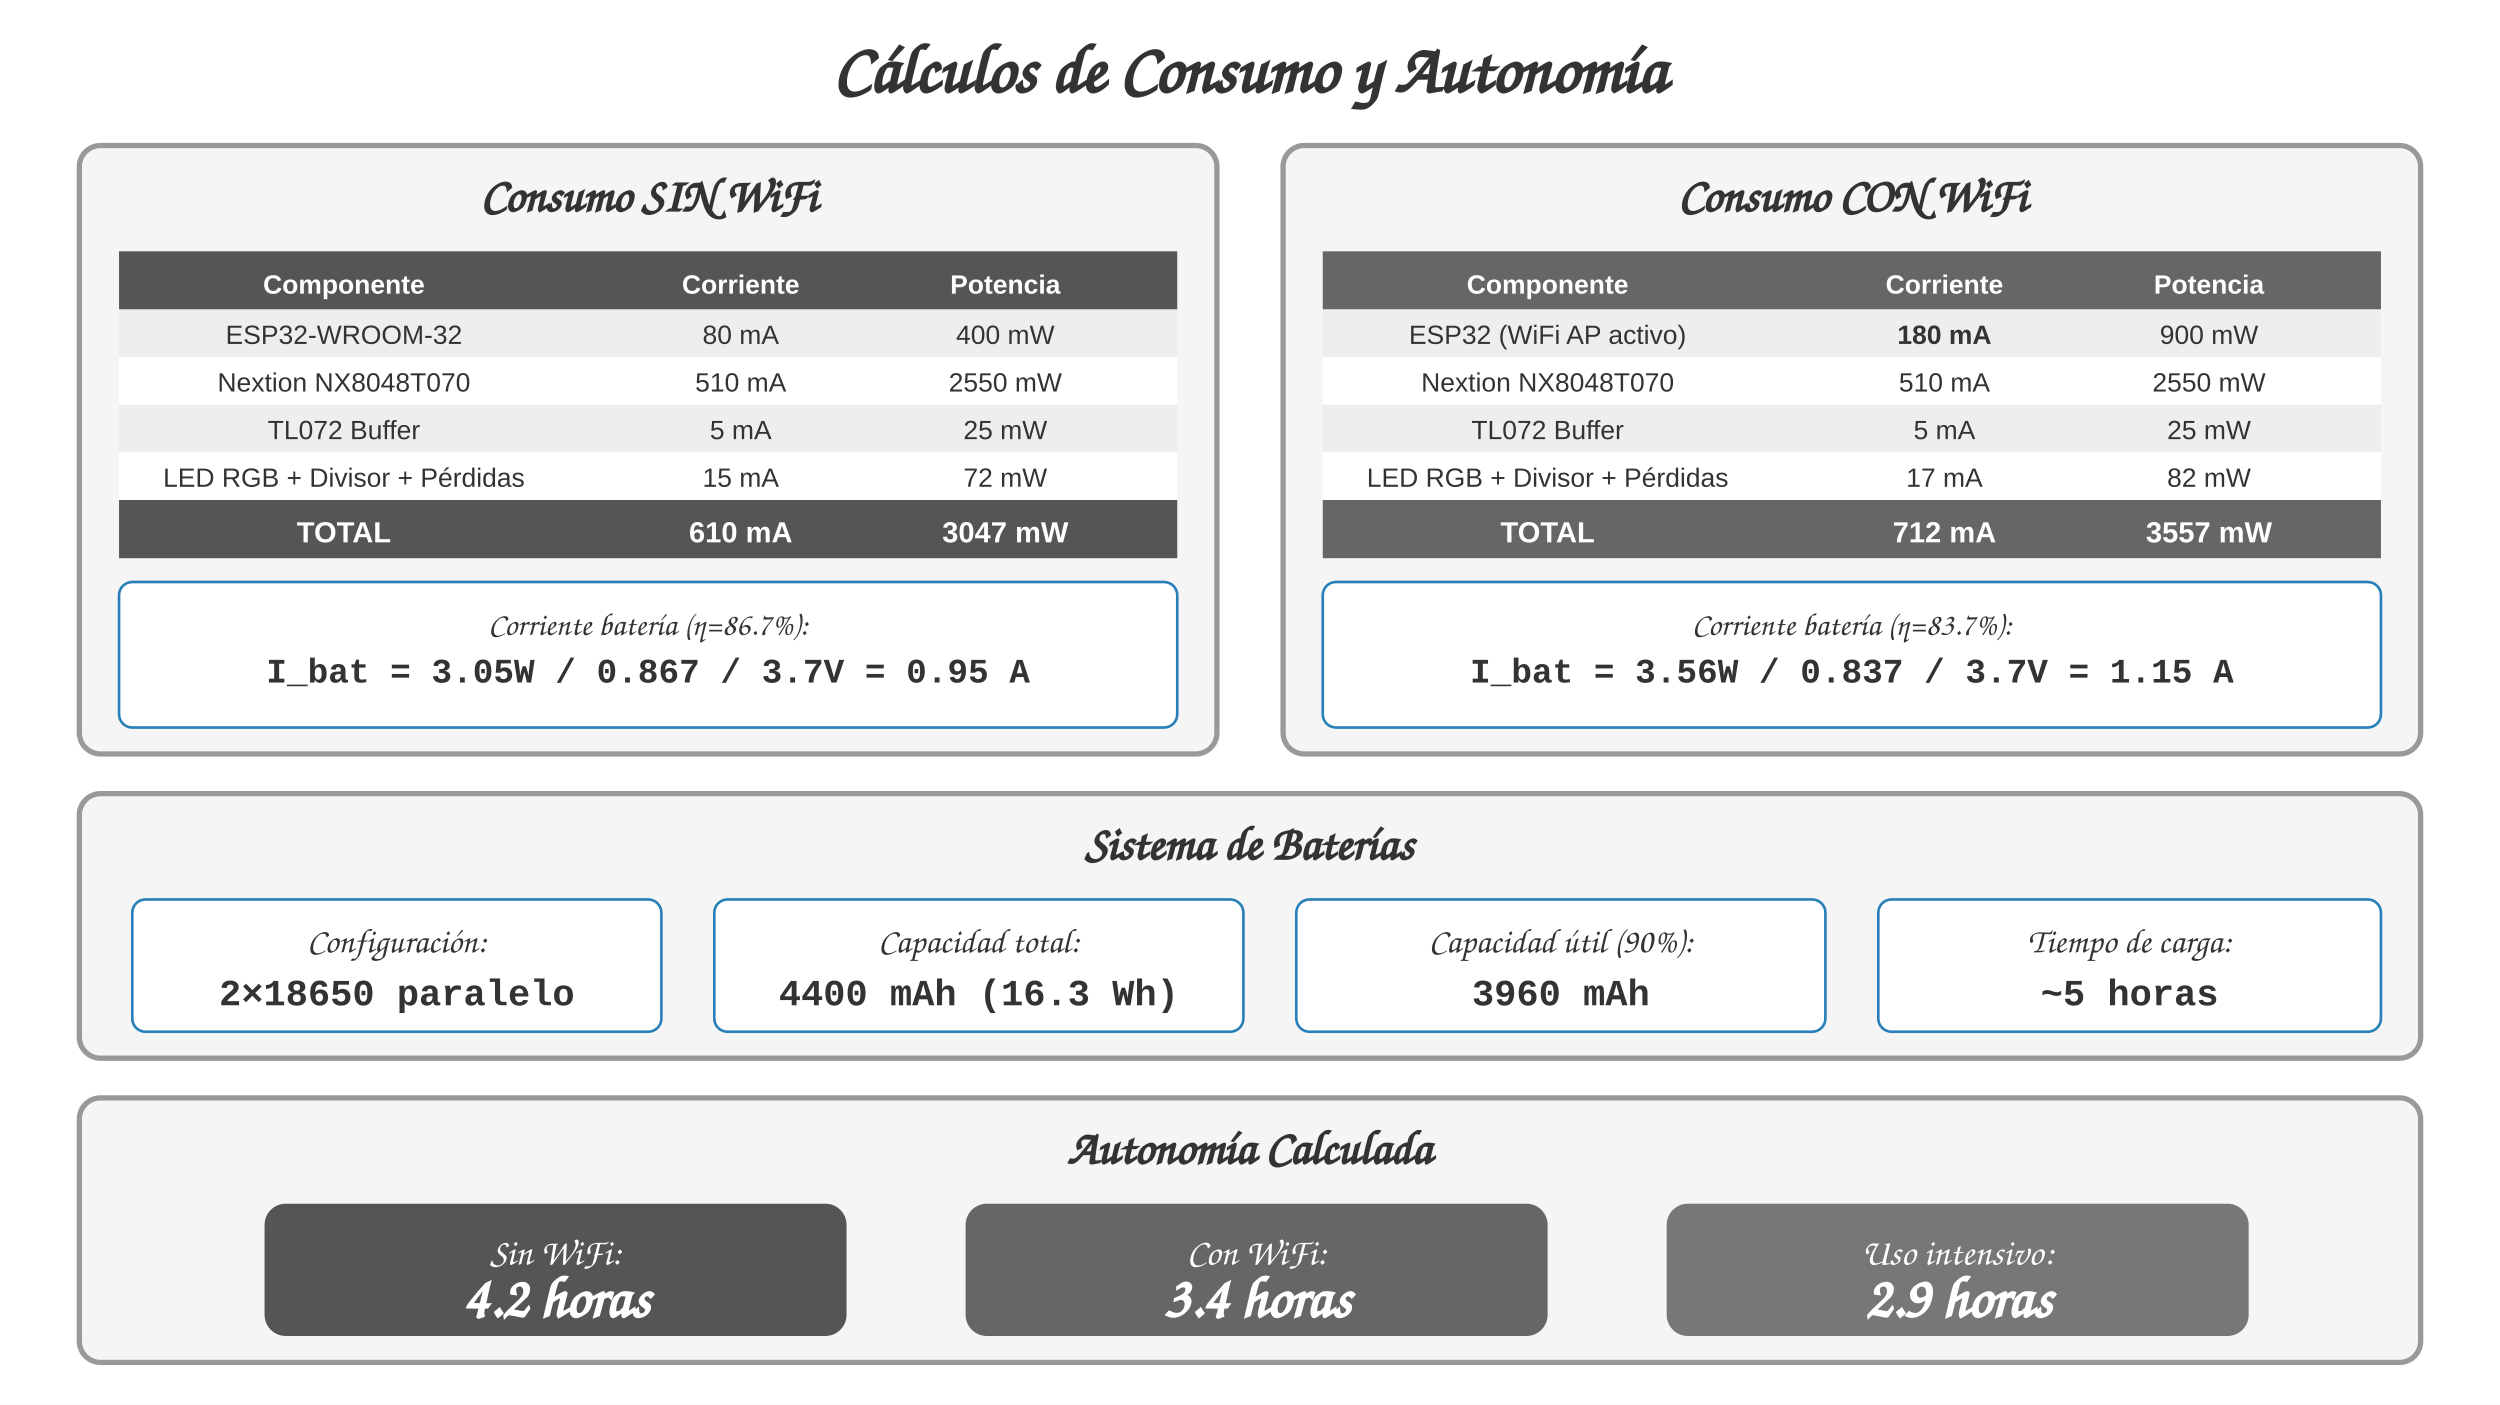
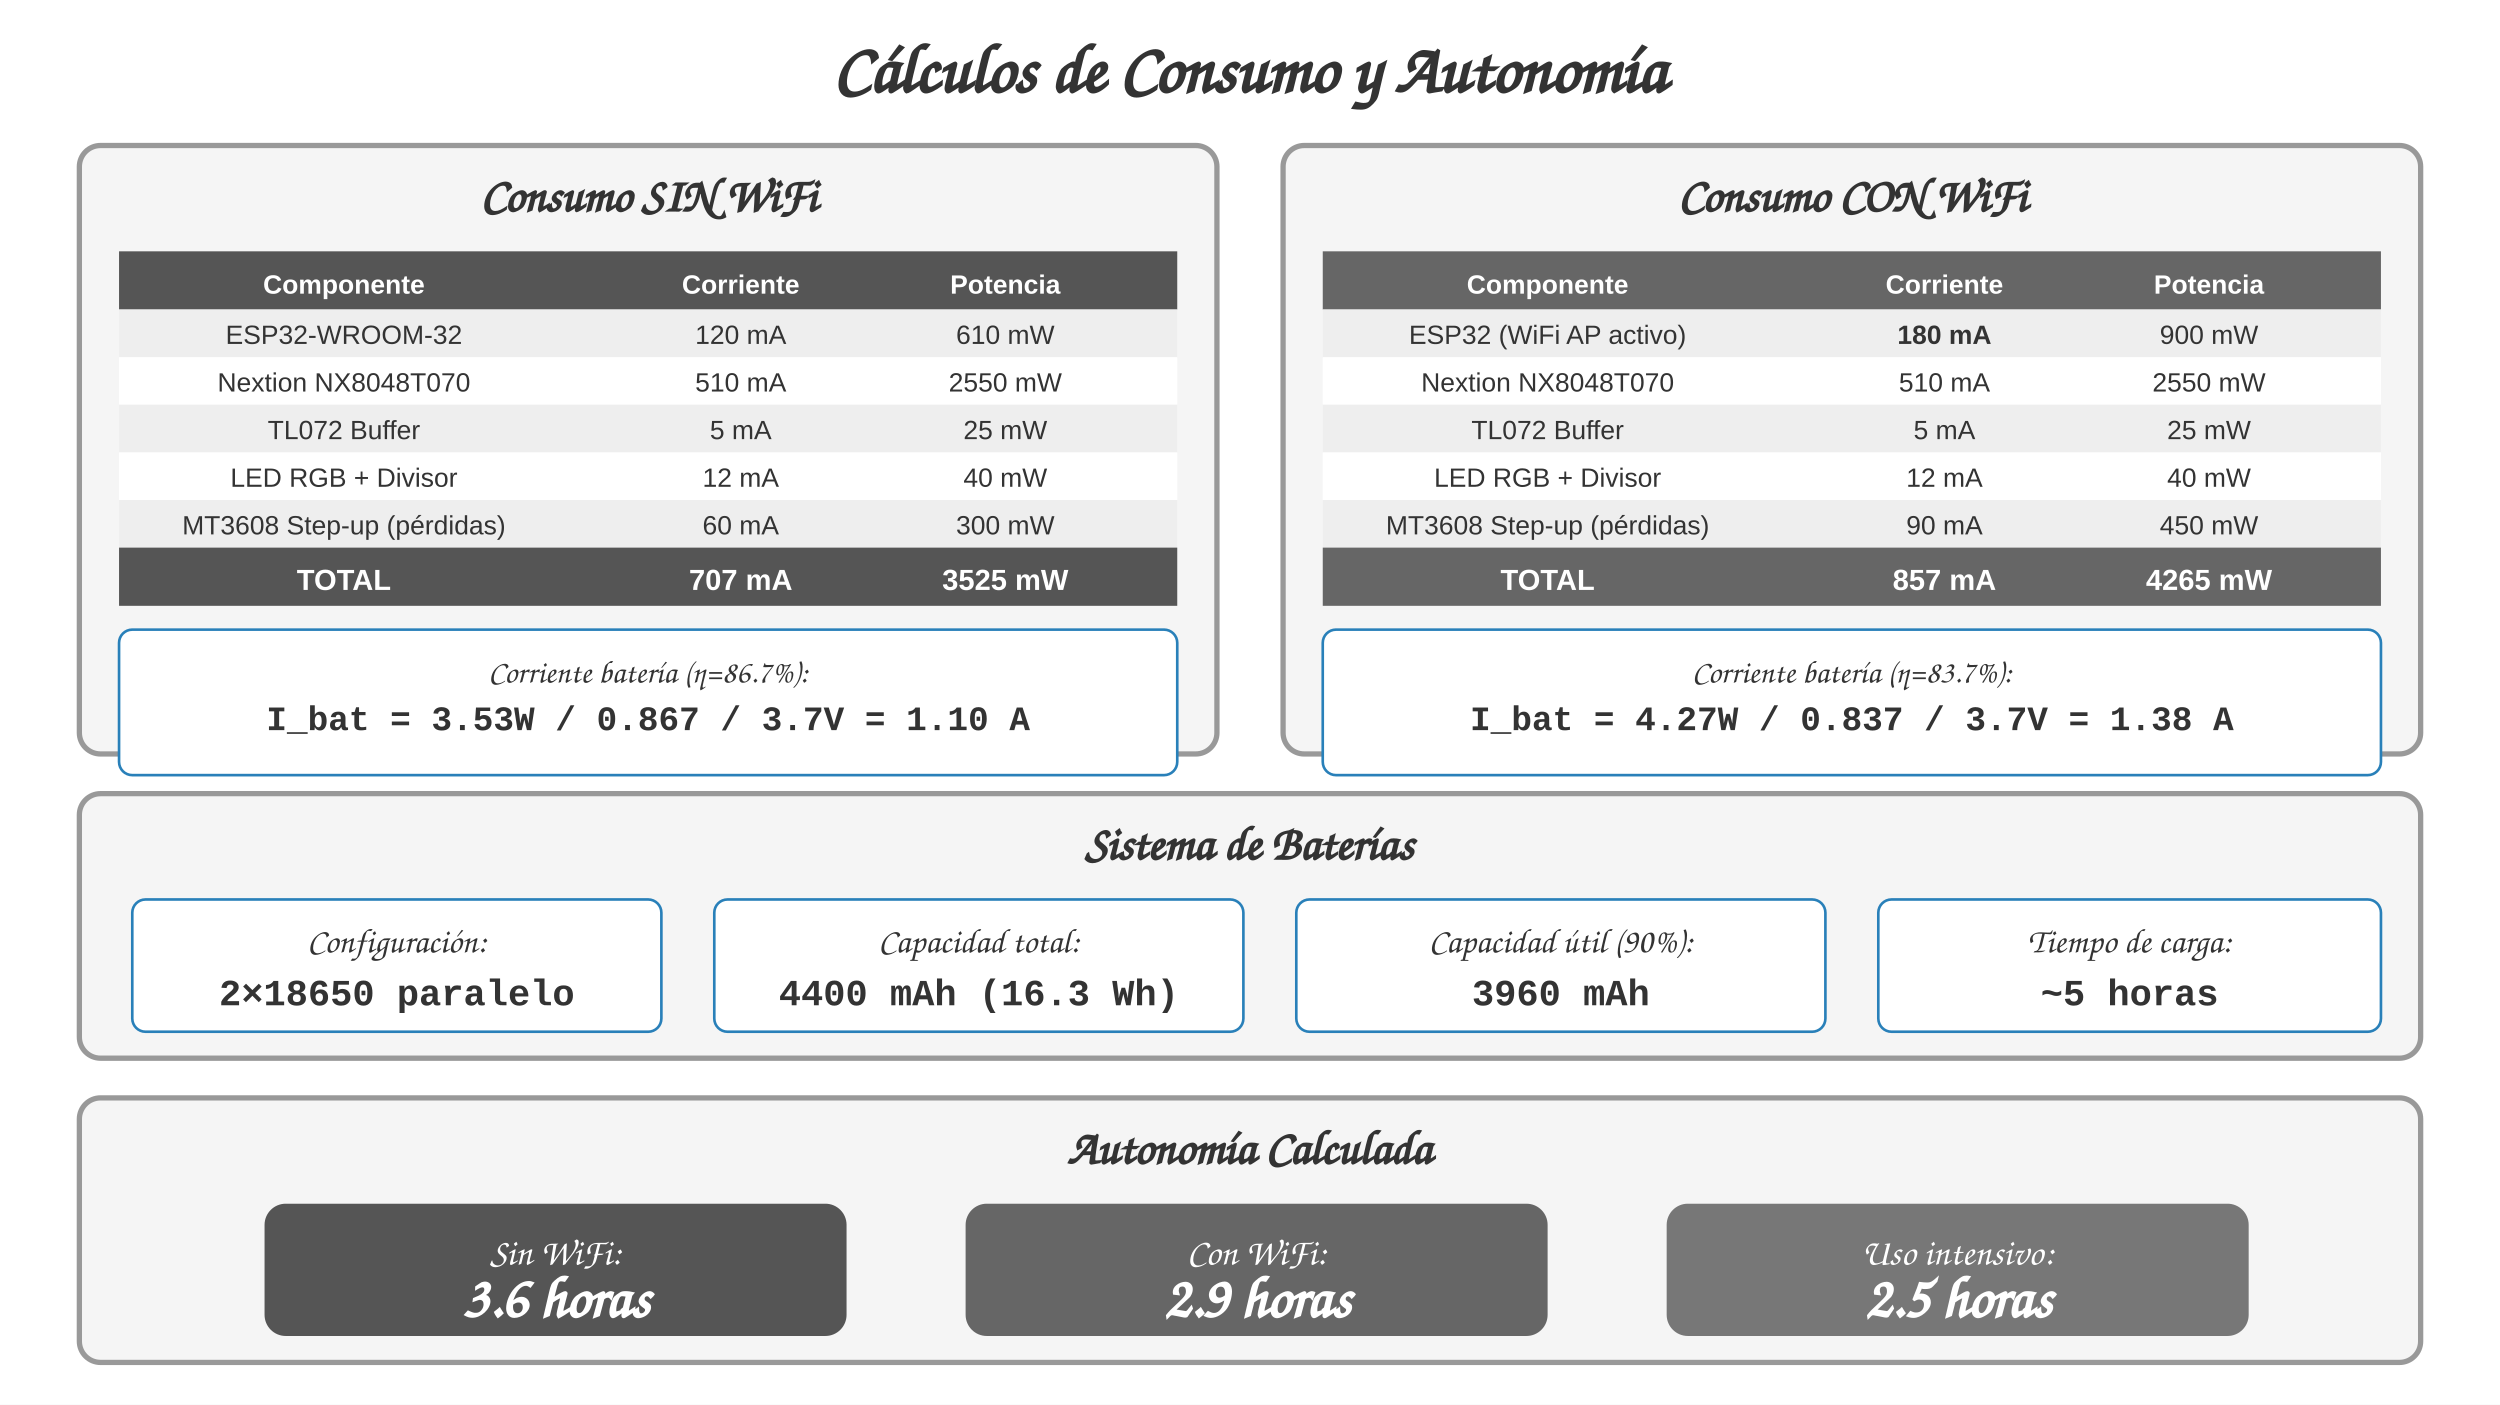
<svg xmlns="http://www.w3.org/2000/svg" width="945" height="531" viewBox="0 0 945 531">
  <rect width="100%" height="100%" fill="white" />
  <text x="472" y="35" text-anchor="middle" font-family="Comic Sans MS, cursive" font-size="26" font-weight="bold" fill="#333">Cálculos de Consumo y Autonomía</text>
  <rect x="30" y="55" width="430" height="230" rx="8" fill="#f5f5f5" stroke="#999" stroke-width="2" />
  <text x="245" y="80" text-anchor="middle" font-family="Comic Sans MS, cursive" font-size="18" font-weight="bold" fill="#333">Consumo SIN WiFi</text>
  <rect x="45" y="95" width="400" height="22" fill="#555" />
  <text x="130" y="111" text-anchor="middle" font-family="Arial" font-size="10" font-weight="bold" fill="white">Componente</text>
  <text x="280" y="111" text-anchor="middle" font-family="Arial" font-size="10" font-weight="bold" fill="white">Corriente</text>
  <text x="380" y="111" text-anchor="middle" font-family="Arial" font-size="10" font-weight="bold" fill="white">Potencia</text>
  <rect x="45" y="117" width="400" height="18" fill="#eee" />
  <text x="130" y="130" text-anchor="middle" font-family="Arial" font-size="10" fill="#333">ESP32-WROOM-32</text>
-   <text x="280" y="130" text-anchor="middle" font-family="Arial" font-size="10" fill="#333">80 mA</text>
-   <text x="380" y="130" text-anchor="middle" font-family="Arial" font-size="10" fill="#333">400 mW</text>
+   <text x="280" y="130" text-anchor="middle" font-family="Arial" font-size="10" fill="#333">120 mA</text>
+   <text x="380" y="130" text-anchor="middle" font-family="Arial" font-size="10" fill="#333">610 mW</text>
  <rect x="45" y="135" width="400" height="18" fill="white" />
  <text x="130" y="148" text-anchor="middle" font-family="Arial" font-size="10" fill="#333">Nextion NX8048T070</text>
  <text x="280" y="148" text-anchor="middle" font-family="Arial" font-size="10" fill="#333">510 mA</text>
  <text x="380" y="148" text-anchor="middle" font-family="Arial" font-size="10" fill="#333">2550 mW</text>
  <rect x="45" y="153" width="400" height="18" fill="#eee" />
  <text x="130" y="166" text-anchor="middle" font-family="Arial" font-size="10" fill="#333">TL072 Buffer</text>
  <text x="280" y="166" text-anchor="middle" font-family="Arial" font-size="10" fill="#333">5 mA</text>
  <text x="380" y="166" text-anchor="middle" font-family="Arial" font-size="10" fill="#333">25 mW</text>
  <rect x="45" y="171" width="400" height="18" fill="white" />
-   <text x="130" y="184" text-anchor="middle" font-family="Arial" font-size="10" fill="#333">LED RGB + Divisor + Pérdidas</text>
-   <text x="280" y="184" text-anchor="middle" font-family="Arial" font-size="10" fill="#333">15 mA</text>
-   <text x="380" y="184" text-anchor="middle" font-family="Arial" font-size="10" fill="#333">72 mW</text>
-   <rect x="45" y="189" width="400" height="22" fill="#555" />
-   <text x="130" y="205" text-anchor="middle" font-family="Arial" font-size="11" font-weight="bold" fill="white">TOTAL</text>
-   <text x="280" y="205" text-anchor="middle" font-family="Arial" font-size="11" font-weight="bold" fill="white">610 mA</text>
-   <text x="380" y="205" text-anchor="middle" font-family="Arial" font-size="11" font-weight="bold" fill="white">3047 mW</text>
-   <rect x="45" y="220" width="400" height="55" rx="5" fill="white" stroke="#2980b9" />
-   <text x="245" y="240" text-anchor="middle" font-family="Comic Sans MS, cursive" font-size="12" fill="#333">Corriente batería (η=86.7%):</text>
-   <text x="245" y="258" text-anchor="middle" font-family="Courier New" font-size="13" font-weight="bold" fill="#333">I_bat = 3.05W / 0.867 / 3.7V = 0.95 A</text>
+   <text x="130" y="184" text-anchor="middle" font-family="Arial" font-size="10" fill="#333">LED RGB + Divisor</text>
+   <text x="280" y="184" text-anchor="middle" font-family="Arial" font-size="10" fill="#333">12 mA</text>
+   <text x="380" y="184" text-anchor="middle" font-family="Arial" font-size="10" fill="#333">40 mW</text>
+   <rect x="45" y="189" width="400" height="18" fill="#eee" />
+   <text x="130" y="202" text-anchor="middle" font-family="Arial" font-size="10" fill="#333">MT3608 Step-up (pérdidas)</text>
+   <text x="280" y="202" text-anchor="middle" font-family="Arial" font-size="10" fill="#333">60 mA</text>
+   <text x="380" y="202" text-anchor="middle" font-family="Arial" font-size="10" fill="#333">300 mW</text>
+   <rect x="45" y="207" width="400" height="22" fill="#555" />
+   <text x="130" y="223" text-anchor="middle" font-family="Arial" font-size="11" font-weight="bold" fill="white">TOTAL</text>
+   <text x="280" y="223" text-anchor="middle" font-family="Arial" font-size="11" font-weight="bold" fill="white">707 mA</text>
+   <text x="380" y="223" text-anchor="middle" font-family="Arial" font-size="11" font-weight="bold" fill="white">3525 mW</text>
+   <rect x="45" y="238" width="400" height="55" rx="5" fill="white" stroke="#2980b9" />
+   <text x="245" y="258" text-anchor="middle" font-family="Comic Sans MS, cursive" font-size="12" fill="#333">Corriente batería (η=86.7%):</text>
+   <text x="245" y="276" text-anchor="middle" font-family="Courier New" font-size="13" font-weight="bold" fill="#333">I_bat = 3.53W / 0.867 / 3.7V = 1.10 A</text>
  <rect x="485" y="55" width="430" height="230" rx="8" fill="#f5f5f5" stroke="#999" stroke-width="2" />
  <text x="700" y="80" text-anchor="middle" font-family="Comic Sans MS, cursive" font-size="18" font-weight="bold" fill="#333">Consumo CON WiFi</text>
  <rect x="500" y="95" width="400" height="22" fill="#666" />
  <text x="585" y="111" text-anchor="middle" font-family="Arial" font-size="10" font-weight="bold" fill="white">Componente</text>
  <text x="735" y="111" text-anchor="middle" font-family="Arial" font-size="10" font-weight="bold" fill="white">Corriente</text>
  <text x="835" y="111" text-anchor="middle" font-family="Arial" font-size="10" font-weight="bold" fill="white">Potencia</text>
  <rect x="500" y="117" width="400" height="18" fill="#eee" />
  <text x="585" y="130" text-anchor="middle" font-family="Arial" font-size="10" fill="#333">ESP32 (WiFi AP activo)</text>
  <text x="735" y="130" text-anchor="middle" font-family="Arial" font-size="10" font-weight="bold" fill="#333">180 mA</text>
  <text x="835" y="130" text-anchor="middle" font-family="Arial" font-size="10" fill="#333">900 mW</text>
  <rect x="500" y="135" width="400" height="18" fill="white" />
  <text x="585" y="148" text-anchor="middle" font-family="Arial" font-size="10" fill="#333">Nextion NX8048T070</text>
  <text x="735" y="148" text-anchor="middle" font-family="Arial" font-size="10" fill="#333">510 mA</text>
  <text x="835" y="148" text-anchor="middle" font-family="Arial" font-size="10" fill="#333">2550 mW</text>
  <rect x="500" y="153" width="400" height="18" fill="#eee" />
  <text x="585" y="166" text-anchor="middle" font-family="Arial" font-size="10" fill="#333">TL072 Buffer</text>
  <text x="735" y="166" text-anchor="middle" font-family="Arial" font-size="10" fill="#333">5 mA</text>
  <text x="835" y="166" text-anchor="middle" font-family="Arial" font-size="10" fill="#333">25 mW</text>
  <rect x="500" y="171" width="400" height="18" fill="white" />
-   <text x="585" y="184" text-anchor="middle" font-family="Arial" font-size="10" fill="#333">LED RGB + Divisor + Pérdidas</text>
-   <text x="735" y="184" text-anchor="middle" font-family="Arial" font-size="10" fill="#333">17 mA</text>
-   <text x="835" y="184" text-anchor="middle" font-family="Arial" font-size="10" fill="#333">82 mW</text>
-   <rect x="500" y="189" width="400" height="22" fill="#666" />
-   <text x="585" y="205" text-anchor="middle" font-family="Arial" font-size="11" font-weight="bold" fill="white">TOTAL</text>
-   <text x="735" y="205" text-anchor="middle" font-family="Arial" font-size="11" font-weight="bold" fill="white">712 mA</text>
-   <text x="835" y="205" text-anchor="middle" font-family="Arial" font-size="11" font-weight="bold" fill="white">3557 mW</text>
-   <rect x="500" y="220" width="400" height="55" rx="5" fill="white" stroke="#2980b9" />
-   <text x="700" y="240" text-anchor="middle" font-family="Comic Sans MS, cursive" font-size="12" fill="#333">Corriente batería (η=83.7%):</text>
-   <text x="700" y="258" text-anchor="middle" font-family="Courier New" font-size="13" font-weight="bold" fill="#333">I_bat = 3.56W / 0.837 / 3.7V = 1.15 A</text>
+   <text x="585" y="184" text-anchor="middle" font-family="Arial" font-size="10" fill="#333">LED RGB + Divisor</text>
+   <text x="735" y="184" text-anchor="middle" font-family="Arial" font-size="10" fill="#333">12 mA</text>
+   <text x="835" y="184" text-anchor="middle" font-family="Arial" font-size="10" fill="#333">40 mW</text>
+   <rect x="500" y="189" width="400" height="18" fill="#eee" />
+   <text x="585" y="202" text-anchor="middle" font-family="Arial" font-size="10" fill="#333">MT3608 Step-up (pérdidas)</text>
+   <text x="735" y="202" text-anchor="middle" font-family="Arial" font-size="10" fill="#333">90 mA</text>
+   <text x="835" y="202" text-anchor="middle" font-family="Arial" font-size="10" fill="#333">450 mW</text>
+   <rect x="500" y="207" width="400" height="22" fill="#666" />
+   <text x="585" y="223" text-anchor="middle" font-family="Arial" font-size="11" font-weight="bold" fill="white">TOTAL</text>
+   <text x="735" y="223" text-anchor="middle" font-family="Arial" font-size="11" font-weight="bold" fill="white">857 mA</text>
+   <text x="835" y="223" text-anchor="middle" font-family="Arial" font-size="11" font-weight="bold" fill="white">4265 mW</text>
+   <rect x="500" y="238" width="400" height="55" rx="5" fill="white" stroke="#2980b9" />
+   <text x="700" y="258" text-anchor="middle" font-family="Comic Sans MS, cursive" font-size="12" fill="#333">Corriente batería (η=83.7%):</text>
+   <text x="700" y="276" text-anchor="middle" font-family="Courier New" font-size="13" font-weight="bold" fill="#333">I_bat = 4.27W / 0.837 / 3.7V = 1.38 A</text>
  <rect x="30" y="300" width="885" height="100" rx="8" fill="#f5f5f5" stroke="#999" stroke-width="2" />
  <text x="472" y="325" text-anchor="middle" font-family="Comic Sans MS, cursive" font-size="18" font-weight="bold" fill="#333">Sistema de Baterías</text>
  <rect x="50" y="340" width="200" height="50" rx="5" fill="white" stroke="#2980b9" />
  <text x="150" y="360" text-anchor="middle" font-family="Comic Sans MS, cursive" font-size="13" fill="#333">Configuración:</text>
  <text x="150" y="380" text-anchor="middle" font-family="Courier New" font-size="14" font-weight="bold" fill="#333">2×18650 paralelo</text>
  <rect x="270" y="340" width="200" height="50" rx="5" fill="white" stroke="#2980b9" />
  <text x="370" y="360" text-anchor="middle" font-family="Comic Sans MS, cursive" font-size="13" fill="#333">Capacidad total:</text>
  <text x="370" y="380" text-anchor="middle" font-family="Courier New" font-size="14" font-weight="bold" fill="#333">4400 mAh (16.3 Wh)</text>
  <rect x="490" y="340" width="200" height="50" rx="5" fill="white" stroke="#2980b9" />
  <text x="590" y="360" text-anchor="middle" font-family="Comic Sans MS, cursive" font-size="13" fill="#333">Capacidad útil (90%):</text>
  <text x="590" y="380" text-anchor="middle" font-family="Courier New" font-size="14" font-weight="bold" fill="#333">3960 mAh</text>
  <rect x="710" y="340" width="190" height="50" rx="5" fill="white" stroke="#2980b9" />
  <text x="805" y="360" text-anchor="middle" font-family="Comic Sans MS, cursive" font-size="13" fill="#333">Tiempo de carga:</text>
  <text x="805" y="380" text-anchor="middle" font-family="Courier New" font-size="14" font-weight="bold" fill="#333">~5 horas</text>
  <rect x="30" y="415" width="885" height="100" rx="8" fill="#f5f5f5" stroke="#999" stroke-width="2" />
  <text x="472" y="440" text-anchor="middle" font-family="Comic Sans MS, cursive" font-size="18" font-weight="bold" fill="#333">Autonomía Calculada</text>
  <rect x="100" y="455" width="220" height="50" rx="8" fill="#555" />
  <text x="210" y="478" text-anchor="middle" font-family="Comic Sans MS, cursive" font-size="14" fill="white">Sin WiFi:</text>
-   <text x="210" y="498" text-anchor="middle" font-family="Comic Sans MS, cursive" font-size="22" font-weight="bold" fill="white">4.2 horas</text>
+   <text x="210" y="498" text-anchor="middle" font-family="Comic Sans MS, cursive" font-size="22" font-weight="bold" fill="white">3.6 horas</text>
  <rect x="365" y="455" width="220" height="50" rx="8" fill="#666" />
  <text x="475" y="478" text-anchor="middle" font-family="Comic Sans MS, cursive" font-size="14" fill="white">Con WiFi:</text>
-   <text x="475" y="498" text-anchor="middle" font-family="Comic Sans MS, cursive" font-size="22" font-weight="bold" fill="white">3.4 horas</text>
+   <text x="475" y="498" text-anchor="middle" font-family="Comic Sans MS, cursive" font-size="22" font-weight="bold" fill="white">2.9 horas</text>
  <rect x="630" y="455" width="220" height="50" rx="8" fill="#777" />
  <text x="740" y="478" text-anchor="middle" font-family="Comic Sans MS, cursive" font-size="14" fill="white">Uso intensivo:</text>
-   <text x="740" y="498" text-anchor="middle" font-family="Comic Sans MS, cursive" font-size="22" font-weight="bold" fill="white">2.9 horas</text>
+   <text x="740" y="498" text-anchor="middle" font-family="Comic Sans MS, cursive" font-size="22" font-weight="bold" fill="white">2.5 horas</text>
</svg>
